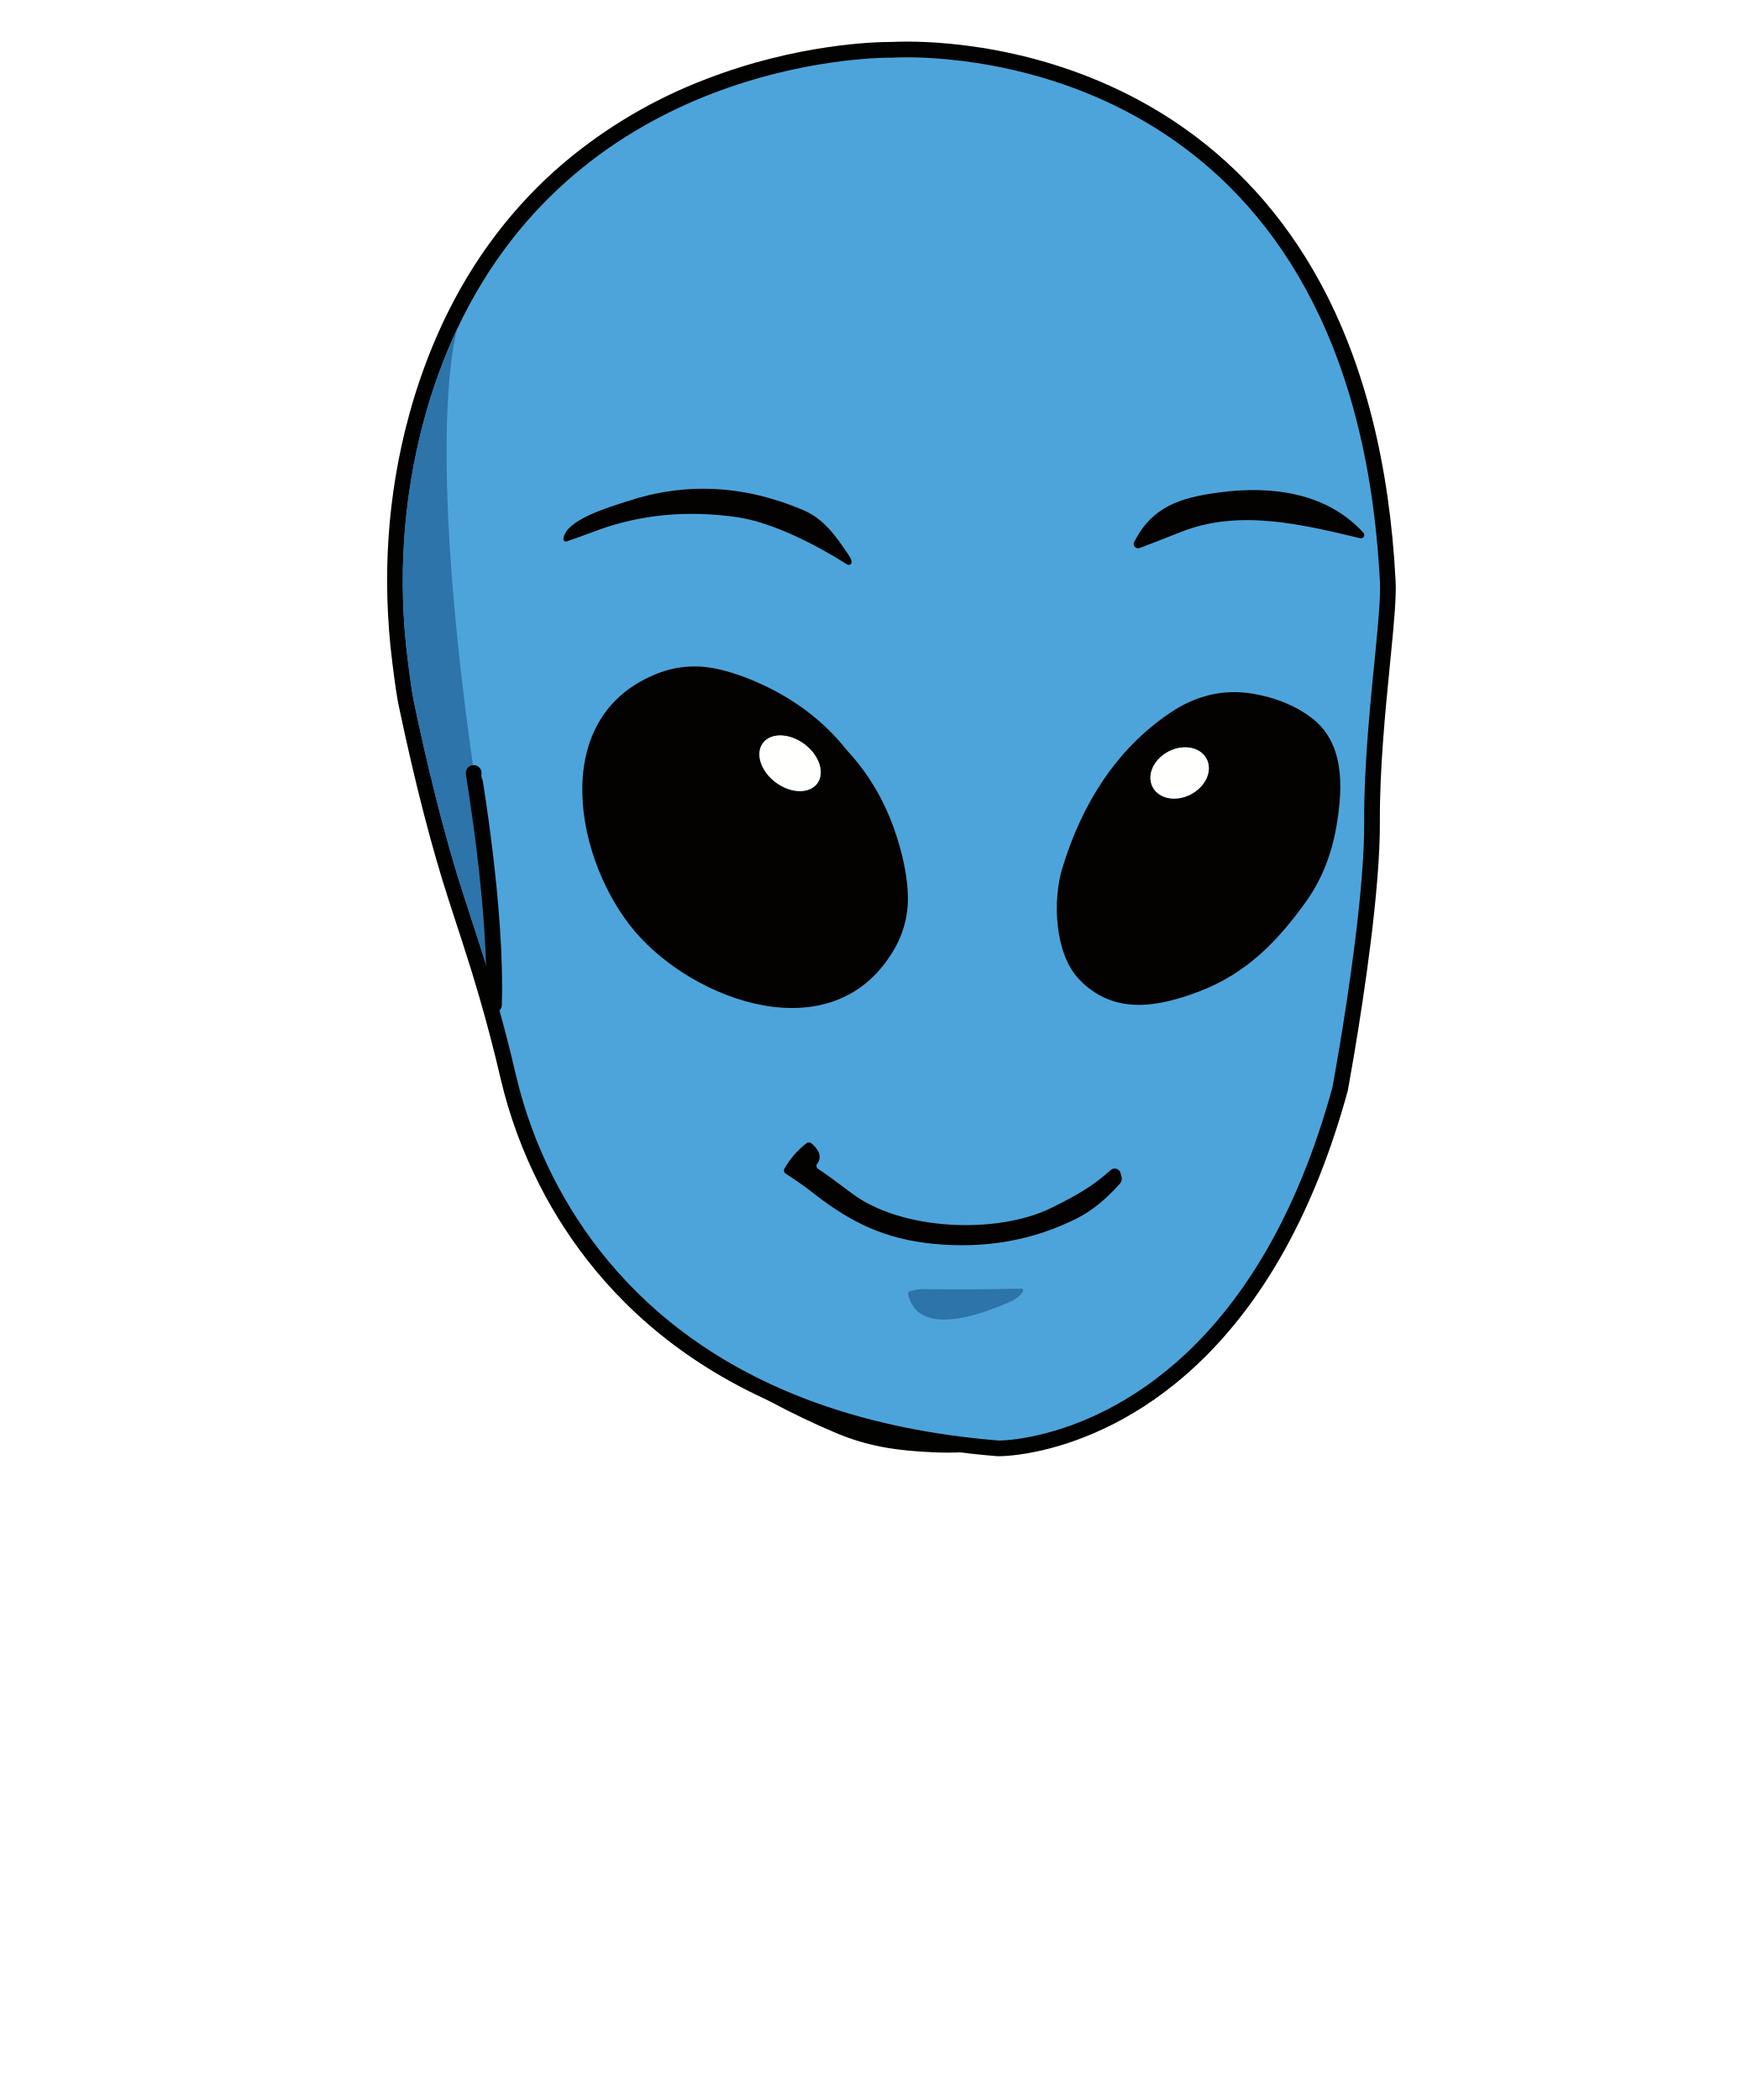
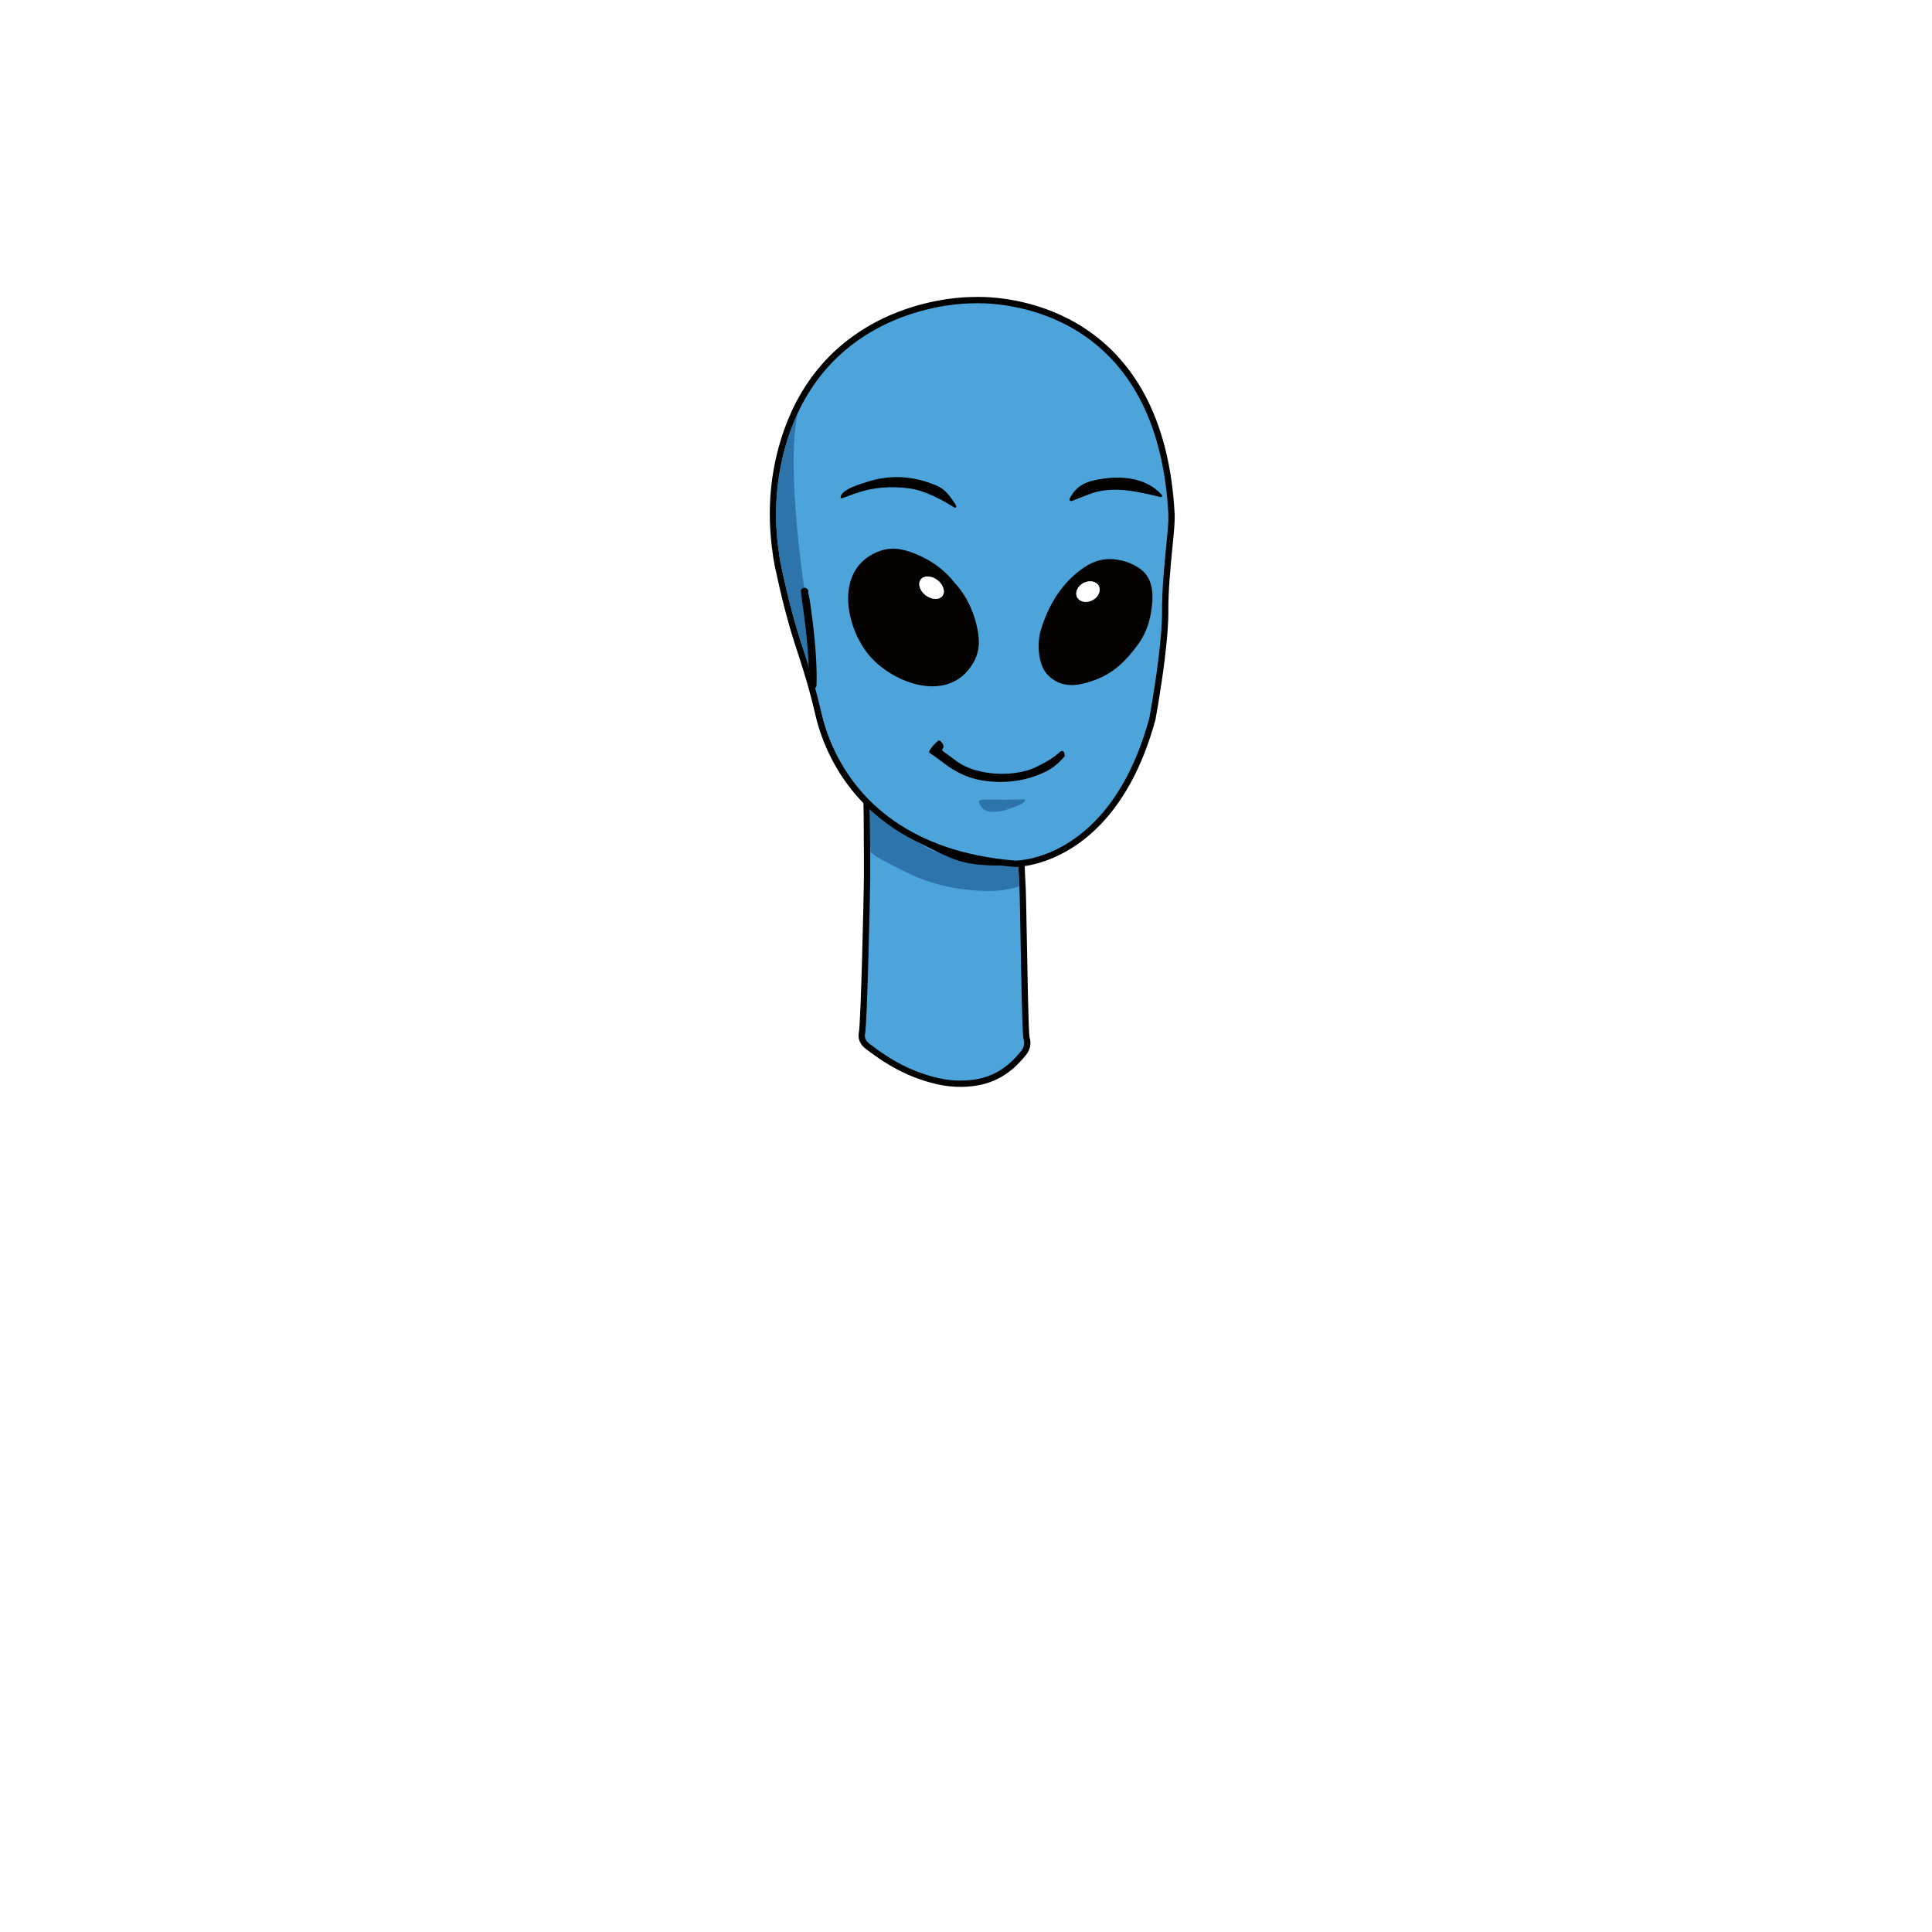
- <svg xmlns="http://www.w3.org/2000/svg" width="1000" height="1202" viewBox="0 0 1000 1202" fill="none">
-   <path d="M579 820C575.72 820.44 597.39 818.55 596 821C590.08 822.62 585.41 826.5 567.73 829.43C556.96 831.171 546.039 831.798 535.14 831.3C514.92 830.45 497.75 828.3 478.6 820.23C452.939 809.398 428.348 796.187 405.15 780.77C400.15 777.437 395.351 773.811 390.78 769.91C377.967 758.95 368.04 749.98 361 743C341.89 724.07 327.42 699.27 316 672C320.25 677.86 323.56 685.52 327.48 691.52C341.865 713.028 359.393 732.259 379.48 748.57C407.57 771.06 442.97 787.16 476.87 803C500.14 813.88 510.16 815.06 538.38 816C553.15 816.5 572.85 820 579 820Z" fill="#020201" />
-   <path d="M571.58 829H571.4C415.65 816.34 344.88 739 312.93 676.31C303.207 657.237 295.82 637.062 290.93 616.22C287.36 600.76 283.21 584.89 278.6 569.05C277.31 564.61 275.95 560.05 274.6 555.57C272.91 550.07 271.1 544.36 269.23 538.57L261.11 513.57C251.49 483.94 242.11 447.57 233.2 405.57C232.95 404.37 232.76 403.47 232.63 402.9C231.73 398.76 230.49 390.43 228.97 378.12C223.09 330.69 226.24 284 238.34 239.37C243.219 221.175 249.677 203.441 257.64 186.37C274.29 150.96 297.23 120.69 325.81 96.37C349.646 76.319 376.692 60.43 405.81 49.37C457.5 29.37 501.64 28.37 509.97 28.37H510.81C511.57 28.32 514.42 28.16 518.99 28.16C543.6 28.16 607.4 32.44 668.07 72.05C702.81 94.72 730.93 125.5 751.64 163.54C776.64 209.45 791.04 266.41 794.42 332.81C794.86 341.36 793.54 355.86 791.91 372.53L791.19 379.83C788.54 406.66 785.25 440.05 785.42 470.18C785.64 508.28 776.36 569.33 770.81 602.33C768.68 614.91 767.17 623.03 767.15 623.11V623.29L767.1 623.47C748.93 689.79 720.46 741.59 682.49 777.47C650.4 807.77 618.21 820.23 596.86 825.36C582.42 828.83 572.86 828.93 571.86 828.93L571.58 829Z" fill="#4DA4DB" />
-   <path d="M519 32.8C563.28 32.8 775.4 47.73 789.94 333.17C790.35 341.17 789.12 355.1 787.44 372.22C784.69 400.38 780.74 437.17 780.93 470.34C781.15 508.49 771.74 569.85 766.38 601.71C764.24 614.4 762.74 622.41 762.74 622.41C721.61 772.5 637.22 811.15 595.74 821.09C581.74 824.46 572.63 824.54 571.79 824.54H571.73C418.17 812.06 348.43 736.07 316.94 674.3C307.368 655.557 300.105 635.722 295.31 615.23C291.63 599.29 287.5 583.487 282.92 567.82C281.587 563.286 280.237 558.773 278.87 554.28C277.123 548.593 275.327 542.927 273.48 537.28C270.89 529.28 268.15 520.9 265.36 512.28C249.63 463.83 238.52 409 237 402C236 397.44 234.69 388 233.41 377.63C227.572 331.796 230.71 285.264 242.65 240.63C247.447 222.699 253.804 205.222 261.65 188.4C333.21 36.28 496 33 510 33H511C511 33 513.89 32.8 519.07 32.8M519.07 23.8C514.69 23.8 511.8 23.94 510.77 24H510C501.53 24 456.65 25 404.22 45.26C374.625 56.523 347.137 72.689 322.91 93.08C293.83 117.78 270.51 148.56 253.58 184.56C245.504 201.856 238.952 219.824 234 238.26C221.75 283.45 218.56 330.72 224.52 378.74C226.08 391.36 227.3 399.6 228.25 403.93C228.37 404.49 228.56 405.38 228.81 406.57C237.74 448.79 247.17 485.29 256.81 515.06C259.29 522.69 261.72 530.18 264.05 537.33L264.93 540.03C266.79 545.76 268.59 551.44 270.28 556.93C271.66 561.43 273.01 565.93 274.28 570.34C278.87 586.11 283 601.9 286.54 617.25C291.513 638.456 299.028 658.984 308.92 678.39C341.39 742.08 413.22 820.69 571.03 833.51H571.4H571.82C573.6 833.51 583.24 833.33 597.88 829.81C619.75 824.56 652.73 811.81 685.54 780.81C724.12 744.38 753.01 691.87 771.4 624.75L771.5 624.39L771.57 624.03C771.57 623.95 773.11 615.79 775.23 603.17C780.81 570.02 790.13 508.69 789.91 470.25C789.74 440.34 793.02 407.08 795.66 380.36C795.9 377.87 796.15 375.43 796.38 373.05C798.03 356.21 799.38 341.53 798.91 332.67C795.49 265.59 780.91 207.99 755.59 161.48C734.52 122.79 705.9 91.48 670.53 68.37C608.84 28.14 544 23.8 519 23.8H519.07Z" fill="#020201" />
-   <path d="M278.87 554.28C277.123 548.593 275.327 542.927 273.48 537.28C270.89 529.28 268.15 520.9 265.36 512.28C249.63 463.83 238.52 409 237 402C236 397.44 234.69 388 233.41 377.63C227.572 331.796 230.71 285.264 242.65 240.63C247.447 222.699 253.805 205.222 261.65 188.4C254.04 218.27 250.19 298 272.05 446.96C273.33 455.69 274.47 464.02 275.46 471.9C275.46 472.02 275.46 472.14 275.51 472.25C282 523.83 282.51 555.86 278.87 554.28Z" fill="#2D74AA" />
-   <path d="M271.15 442.43C271 443 284.53 519.35 282.77 575.18" stroke="#020201" stroke-width="9" stroke-linecap="round" stroke-linejoin="round" />
-   <path d="M324.32 309.92C324.104 309.975 323.877 309.975 323.66 309.92C323.441 309.888 323.233 309.799 323.06 309.66C322.888 309.529 322.75 309.357 322.66 309.16C322.571 308.959 322.53 308.74 322.54 308.52C323.38 297.45 349.49 290.09 358.95 286.96C392.21 275.933 425.727 277.56 459.5 291.84C471.5 296.89 478.15 306.33 485.89 317.84C487.08 319.63 487.62 320.97 487.53 321.84C487.499 322.124 487.395 322.396 487.23 322.63C487.063 322.864 486.839 323.053 486.58 323.18C486.321 323.302 486.036 323.36 485.75 323.35C485.466 323.329 485.192 323.24 484.95 323.09C467.95 312.3 442.66 298.98 421.66 295.98C393.32 291.98 366.82 294.476 342.16 303.47C334.84 306.223 328.894 308.373 324.32 309.92Z" fill="#040200" />
-   <path d="M778.71 308.09C745.58 300.23 709.45 291.16 675.96 304.51C664.667 308.983 656.777 312.043 652.29 313.69C651.825 313.863 651.319 313.891 650.839 313.769C650.358 313.648 649.926 313.383 649.6 313.01C649.271 312.632 649.059 312.166 648.99 311.67C648.926 311.172 649.014 310.667 649.24 310.22C659.67 289.91 675.46 284.86 697.85 281.87C728.21 277.79 759.75 282.09 780.54 305.01C780.798 305.31 780.955 305.684 780.99 306.079C781.024 306.474 780.933 306.869 780.73 307.21C780.529 307.553 780.225 307.823 779.86 307.98C779.496 308.129 779.096 308.167 778.71 308.09Z" fill="#040200" />
-   <path d="M484.88 429.5C485.01 429.67 485.17 429.85 485.35 430.05C498.19 443.983 507.633 460.623 513.68 479.97C517.546 492.376 519.563 503.493 519.73 513.32C519.912 524.572 516.809 535.634 510.8 545.15C476.09 601.86 397.73 573.15 363.71 533.44C329.69 493.73 313.18 412 374.5 386.27C384.833 381.776 396.25 380.386 407.36 382.27C417.026 383.943 427.693 387.61 439.36 393.27C457.56 402.21 472.56 414.086 484.36 428.9C484.58 429.17 484.73 429.35 484.88 429.5ZM436.73 425.33C434.57 428.24 434.13 432.25 435.52 436.48C437.167 441.057 440.166 445.025 444.12 447.86C446.129 449.358 448.341 450.563 450.69 451.44C452.872 452.268 455.177 452.731 457.51 452.81C459.562 452.884 461.607 452.523 463.51 451.75C465.218 451.049 466.706 449.902 467.82 448.43C469.98 445.51 470.42 441.5 469.03 437.28C467.38 432.701 464.377 428.732 460.42 425.9C458.414 424.396 456.201 423.19 453.85 422.32C451.671 421.49 449.37 421.027 447.04 420.95C444.987 420.875 442.942 421.236 441.04 422.01C439.33 422.708 437.841 423.855 436.73 425.33Z" fill="#040200" />
-   <path d="M460.43 425.9C451.85 419.52 441.23 419.27 436.73 425.33C432.23 431.39 435.53 441.49 444.12 447.86C452.71 454.23 463.32 454.49 467.83 448.43C472.34 442.37 469 432.28 460.43 425.9Z" fill="#FFFFFE" />
-   <path d="M617.63 560.44C603.73 545.84 602.4 515.44 608.23 496.54C619.23 460.66 638.52 429.22 669.68 408.11C684.56 398.037 700.24 394.333 716.72 397C729.867 399.127 741.13 403.687 750.51 410.68C769.38 424.68 769.05 449.61 765.05 472.88C762.203 489.613 756.237 504.237 747.15 516.75C731.25 538.75 713.8 556.85 687.3 567.17C661.92 577 637.05 580.83 617.63 560.44ZM690.73 434.35C689.868 432.722 688.626 431.326 687.11 430.28C685.474 429.17 683.625 428.414 681.68 428.06C679.564 427.679 677.396 427.679 675.28 428.06C670.791 428.821 666.658 430.98 663.47 434.23C661.957 435.761 660.728 437.549 659.84 439.51C659.021 441.307 658.588 443.255 658.57 445.23C658.555 447.074 658.994 448.893 659.848 450.528C660.703 452.162 661.947 453.56 663.47 454.6C665.105 455.713 666.955 456.473 668.9 456.83C671.017 457.205 673.183 457.205 675.3 456.83C679.787 456.06 683.919 453.898 687.11 450.65C688.625 449.124 689.854 447.339 690.74 445.38C691.554 443.582 691.987 441.634 692.01 439.66C692.015 437.813 691.576 435.992 690.73 434.35Z" fill="#040200" />
-   <path d="M681.69 454.67C690.22 450.21 694.27 441.12 690.69 434.35C687.11 427.58 677.37 425.73 668.85 430.18C660.33 434.63 656.27 443.74 659.85 450.5C663.43 457.26 673.16 459.13 681.69 454.67Z" fill="#FFFFFE" />
-   <path d="M449 669C452.172 663.392 456.42 658.465 461.5 654.5C461.95 654.122 462.522 653.92 463.11 653.93C463.694 653.938 464.256 654.159 464.69 654.55C469.423 658.77 470.45 662.637 467.77 666.15C467.602 666.365 467.483 666.614 467.42 666.88C467.366 667.144 467.366 667.416 467.42 667.68C467.461 667.951 467.56 668.21 467.71 668.44C467.858 668.668 468.052 668.862 468.28 669.01C471.906 671.363 478.39 676.063 487.73 683.11C515.79 704.28 570.73 706.8 602.08 691.26C616.7 684.02 625.33 679.11 635.9 669.68C636.329 669.298 636.849 669.033 637.41 668.91C637.966 668.79 638.543 668.811 639.09 668.97C639.639 669.126 640.139 669.423 640.54 669.83C640.942 670.239 641.237 670.74 641.4 671.29L642.03 673.56C642.22 674.219 642.241 674.916 642.091 675.585C641.94 676.255 641.623 676.875 641.17 677.39C633.17 686.417 625.033 693.03 616.76 697.23C591.513 709.99 563.926 714.883 534 711.91C506.92 709.19 487.94 700.11 467.24 684.22C461.654 679.795 455.85 675.653 449.85 671.81C449.378 671.537 449.028 671.094 448.87 670.573C448.713 670.051 448.759 669.489 449 669Z" fill="#040200" />
-   <path d="M584.63 737.57C584.839 737.568 585.046 737.62 585.23 737.72C585.408 737.825 585.554 737.977 585.65 738.16C585.748 738.34 585.793 738.545 585.781 738.75C585.768 738.955 585.699 739.152 585.58 739.32C583.819 741.814 581.394 743.765 578.58 744.95C562.4 752.19 525.58 766.07 519.84 740.82C519.764 740.482 519.81 740.127 519.97 739.82C520.141 739.513 520.418 739.278 520.75 739.16C523.222 738.297 525.822 737.858 528.44 737.86C546.813 738.133 565.543 738.037 584.63 737.57Z" fill="#2D74AA" />
+ <svg xmlns="http://www.w3.org/2000/svg" width="1000" height="1000" viewBox="0 0 1000 1000" fill="none">
+   <path d="M497.064 560.953C493.211 560.955 489.369 560.525 485.611 559.67C472.612 556.704 461.675 551.289 449.039 541.538C446.015 539.199 445.79 536.641 446.135 534.902C447.275 529.036 448.73 462.534 448.788 455.013C448.807 452.739 448.81 446.934 448.788 440.896C448.788 434.111 448.73 427.458 448.676 422.64C448.625 418.417 448.563 415.717 448.498 414.369L448.346 411.377L450.937 412.86C451.337 413.09 452.952 413.877 454.665 414.707C461.435 417.987 464.593 419.601 465.414 420.388C466.561 421.325 475.233 424.072 478.939 425.242C482.449 426.335 482.932 426.521 483.273 426.725C486.025 428.405 488.983 429.659 492.12 430.985C494.479 431.983 496.922 433.018 499.503 434.319C503.638 436.403 505.616 437.333 506.4 437.333C506.689 437.311 506.975 437.254 507.25 437.161C508.23 436.899 509.714 436.498 512.916 436.498C514.208 436.498 515.704 436.564 517.356 436.695C520.528 436.728 522.1 438.787 523.251 440.295C524.238 441.585 524.703 442.117 525.483 442.117C525.844 442.105 526.2 442.031 526.536 441.898L528.761 441.1L528.721 443.473C528.721 444.325 528.721 445.582 528.746 447.011C528.823 450.487 529.011 454.74 529.266 458.671C529.433 461.284 529.629 472.588 529.872 485.68C530.235 505.223 530.754 534.731 531.302 537.147C532.231 539.997 531.665 542.781 529.698 545.2C521.494 555.246 512.52 560.067 500.596 560.829C499.416 560.913 498.229 560.953 497.064 560.953Z" fill="#4DA4DB" />
+   <path d="M450.132 414.285C451.526 415.083 463.153 420.48 464.289 421.573C465.926 423.169 481.713 427.702 482.439 428.132C487.347 431.135 492.755 432.749 498.774 435.785C503.78 438.306 505.308 438.973 506.397 438.973C507.638 438.973 508.368 438.139 512.909 438.139C514.089 438.139 515.519 438.193 517.265 438.335H517.291C521.788 438.335 521.944 443.75 525.462 443.75C526.018 443.742 526.568 443.636 527.088 443.437C527.088 444.289 527.088 445.532 527.113 447.041C527.182 450.167 527.357 454.441 527.636 458.785C528.079 465.708 528.783 534.728 529.741 537.64C530.516 539.981 530.08 542.158 528.435 544.169C521.385 552.802 513.301 558.381 500.484 559.201C499.334 559.278 498.192 559.316 497.057 559.314C493.326 559.319 489.606 558.902 485.967 558.071C471.97 554.879 461.116 548.79 450.03 540.238C448.131 538.78 447.365 537.109 447.732 535.224C448.934 529.051 450.368 461.492 450.419 455.028C450.437 452.907 450.44 447.318 450.419 440.893C450.419 434.808 450.368 427.972 450.306 422.623C450.259 418.833 450.201 415.787 450.125 414.285M446.56 408.455L446.861 414.438C446.93 415.761 446.988 418.447 447.039 422.648C447.115 429.207 447.141 436.881 447.152 440.868C447.17 446.928 447.152 452.725 447.152 454.966C447.094 462.28 445.623 528.938 444.527 534.56C444.164 536.346 444.164 539.804 448.037 542.803C460.873 552.704 471.995 558.217 485.249 561.238C489.124 562.12 493.086 562.564 497.061 562.56C498.258 562.56 499.485 562.52 500.691 562.44C507.344 562.014 513.083 560.378 518.231 557.43C522.79 554.824 526.834 551.257 530.936 546.217C533.259 543.371 533.927 540.096 532.867 536.743C532.34 533.522 531.825 504.735 531.48 485.633C531.233 471.987 531.041 461.219 530.87 458.555C530.62 454.638 530.431 450.408 530.355 446.95C530.322 445.547 530.315 444.311 530.329 443.473L530.409 438.736L525.999 440.35C525.855 440.406 525.705 440.445 525.552 440.467C525.189 440.106 524.858 439.715 524.561 439.297C523.364 437.727 521.363 435.107 517.439 435.056C515.766 434.925 514.249 434.859 512.927 434.859C509.511 434.859 507.903 435.293 506.84 435.588L506.408 435.697C505.591 435.551 502.259 433.875 500.255 432.862C497.623 431.536 495.173 430.49 492.774 429.484C489.695 428.18 486.788 426.933 484.152 425.337C483.637 425.028 483.139 424.86 479.47 423.698C476.319 422.703 468.017 420.072 466.452 419.103C465.458 418.232 463.116 416.996 455.414 413.25C453.878 412.503 452.147 411.658 451.784 411.454L446.567 408.455H446.56Z" fill="#020201" />
+   <path d="M527.636 458.785C522.797 460.324 517.756 461.125 512.68 461.161C498.215 461.227 483.492 458.381 470.721 452.288C464.349 449.249 458.566 446.227 453.37 443.222C452.321 442.536 451.335 441.757 450.426 440.894C450.426 434.808 450.194 419.635 450.132 414.293C461.69 420.633 471.632 436.765 484.791 440.996C495.87 444.552 504.219 447.445 516.782 447.682C520.238 447.77 523.695 447.556 527.113 447.041C527.182 450.167 527.356 454.442 527.636 458.785Z" fill="#2D74AA" />
+   <path d="M528.177 443.801C526.986 443.962 534.853 443.273 534.348 444.166C532.199 444.756 530.504 446.17 524.086 447.237C520.176 447.872 516.212 448.1 512.256 447.919C504.916 447.609 498.683 446.826 491.732 443.885C482.417 439.938 473.49 435.124 465.069 429.506C463.254 428.292 461.512 426.97 459.853 425.549C455.202 421.555 451.599 418.286 449.043 415.743C442.106 408.845 436.853 399.808 432.708 389.871C434.251 392.006 435.452 394.798 436.875 396.984C442.097 404.822 448.46 411.829 455.751 417.773C465.948 425.968 478.798 431.835 491.104 437.607C499.551 441.571 503.188 442.001 513.432 442.344C518.793 442.526 525.945 443.801 528.177 443.801Z" fill="#020201" />
+   <path d="M525.483 447.08H525.418C468.881 442.467 443.191 414.285 431.593 391.441C428.064 384.491 425.382 377.139 423.607 369.545C422.311 363.911 420.805 358.128 419.131 352.356C418.663 350.738 418.169 349.077 417.679 347.444C417.066 345.44 416.409 343.359 415.73 341.249L412.782 332.14C409.29 321.343 405.885 308.09 402.651 292.785C402.56 292.348 402.491 292.02 402.444 291.812C402.118 290.304 401.667 287.268 401.116 282.783C398.981 265.499 400.125 248.486 404.517 232.223C406.288 225.593 408.632 219.131 411.523 212.91C417.567 200.007 425.894 188.977 436.269 180.115C444.921 172.809 454.739 167.019 465.309 162.989C484.072 155.701 500.095 155.336 503.119 155.336H503.424C503.699 155.318 504.734 155.26 506.393 155.26C515.326 155.26 538.486 156.819 560.509 171.253C573.12 179.514 583.327 190.73 590.845 204.591C599.92 221.321 605.147 242.076 606.374 266.272C606.534 269.388 606.055 274.671 605.463 280.746L605.202 283.406C604.24 293.182 603.045 305.349 603.107 316.329C603.187 330.212 599.818 352.458 597.804 364.483C597.03 369.067 596.482 372.026 596.475 372.055V372.121L596.457 372.186C589.861 396.353 579.527 415.228 565.743 428.303C554.095 439.344 542.41 443.884 534.66 445.754C529.418 447.018 525.948 447.055 525.585 447.055L525.483 447.08Z" fill="#4DA4DB" />
+   <path d="M506.397 156.951C522.47 156.951 599.47 162.392 604.748 266.404C604.897 269.319 604.45 274.395 603.84 280.634C602.842 290.895 601.408 304.301 601.477 316.388C601.557 330.289 598.141 352.648 596.196 364.258C595.419 368.882 594.874 371.801 594.874 371.801C579.944 426.493 549.311 440.576 534.253 444.199C529.171 445.427 525.864 445.456 525.559 445.456H525.538C469.795 440.908 444.48 413.218 433.049 390.709C429.574 383.879 426.938 376.652 425.197 369.185C423.861 363.376 422.362 357.618 420.7 351.909C420.216 350.257 419.726 348.612 419.229 346.975C418.595 344.903 417.943 342.838 417.273 340.78C416.333 337.865 415.338 334.811 414.325 331.67C408.615 314.016 404.582 294.036 404.031 291.485C403.668 289.824 403.192 286.384 402.727 282.605C400.608 265.904 401.747 248.948 406.082 232.683C407.823 226.149 410.131 219.781 412.979 213.651C438.955 158.219 498.048 157.024 503.13 157.024H503.493C503.493 157.024 504.542 156.951 506.422 156.951M506.422 153.672C504.832 153.672 503.783 153.723 503.409 153.745H503.13C500.055 153.745 483.764 154.109 464.732 161.492C453.988 165.596 444.01 171.487 435.216 178.917C424.66 187.917 416.195 199.134 410.049 212.252C407.118 218.554 404.739 225.102 402.942 231.82C398.495 248.286 397.337 265.511 399.5 283.009C400.067 287.608 400.51 290.611 400.854 292.188C400.898 292.393 400.967 292.717 401.058 293.15C404.299 308.535 407.722 321.835 411.222 332.683C412.122 335.464 413.004 338.193 413.85 340.798L414.169 341.782C414.844 343.87 415.498 345.94 416.111 347.941C416.612 349.58 417.102 351.22 417.563 352.827C419.229 358.574 420.729 364.327 422.014 369.921C423.819 377.648 426.547 385.128 430.138 392.2C441.924 415.408 467.999 444.053 525.284 448.724H525.418H525.57C526.216 448.724 529.716 448.659 535.03 447.376C542.969 445.463 554.941 440.817 566.851 429.521C580.855 416.246 591.342 397.112 598.018 372.654L598.054 372.522L598.08 372.391C598.08 372.362 598.639 369.389 599.408 364.79C601.434 352.71 604.817 330.362 604.737 316.355C604.675 305.456 605.866 293.336 606.824 283.6C606.911 282.692 607.002 281.803 607.086 280.936C607.685 274.8 608.175 269.45 608.004 266.222C606.763 241.778 601.47 220.789 592.279 203.841C584.63 189.743 574.241 178.334 561.402 169.913C539.009 155.253 515.472 153.672 506.397 153.672H506.422Z" fill="#020201" />
+   <path d="M419.229 346.974C418.595 344.902 417.943 342.837 417.273 340.78C416.333 337.865 415.338 334.811 414.325 331.67C408.615 314.015 404.582 294.035 404.031 291.485C403.668 289.823 403.192 286.383 402.727 282.604C400.608 265.903 401.747 248.947 406.081 232.683C407.823 226.149 410.131 219.78 412.978 213.65C410.216 224.535 408.819 253.588 416.754 307.868C417.218 311.049 417.632 314.084 417.992 316.956C417.992 316.999 417.992 317.043 418.01 317.083C420.366 335.879 420.551 347.55 419.229 346.974Z" fill="#2D74AA" />
+   <path d="M416.427 306.217C416.373 306.425 421.284 334.246 420.645 354.59" stroke="#020201" stroke-width="4" stroke-linecap="round" stroke-linejoin="round" />
+   <path d="M435.728 257.932C435.649 257.952 435.567 257.952 435.488 257.932C435.408 257.921 435.333 257.888 435.27 257.837C435.208 257.79 435.158 257.727 435.125 257.655C435.093 257.582 435.078 257.502 435.082 257.422C435.387 253.388 444.864 250.706 448.298 249.566C460.372 245.548 472.538 246.14 484.798 251.344C489.154 253.184 491.568 256.624 494.378 260.818C494.81 261.47 495.006 261.959 494.973 262.276C494.962 262.379 494.924 262.478 494.864 262.563C494.803 262.649 494.722 262.718 494.628 262.764C494.534 262.808 494.431 262.83 494.327 262.826C494.224 262.818 494.124 262.786 494.036 262.731C487.865 258.799 478.685 253.946 471.062 252.852C460.775 251.395 451.155 252.305 442.204 255.582C439.547 256.585 437.388 257.368 435.728 257.932Z" fill="#040200" />
+   <path d="M600.672 257.266C588.646 254.402 575.53 251.096 563.374 255.961C559.274 257.591 556.41 258.706 554.781 259.306C554.613 259.369 554.429 259.38 554.255 259.335C554.08 259.291 553.923 259.194 553.805 259.058C553.685 258.921 553.608 258.751 553.583 258.57C553.56 258.389 553.592 258.205 553.674 258.042C557.46 250.641 563.192 248.801 571.32 247.711C582.34 246.225 593.789 247.791 601.336 256.143C601.43 256.253 601.487 256.389 601.499 256.533C601.512 256.677 601.479 256.821 601.405 256.945C601.332 257.07 601.222 257.168 601.089 257.226C600.957 257.28 600.812 257.294 600.672 257.266Z" fill="#040200" />
+   <path d="M494.011 301.506C494.058 301.568 494.116 301.634 494.182 301.706C498.843 306.784 502.271 312.847 504.466 319.897C505.869 324.418 506.601 328.469 506.662 332.049C506.728 336.15 505.601 340.181 503.42 343.648C490.82 364.313 462.376 353.851 450.026 339.381C437.677 324.911 431.684 295.129 453.943 285.753C457.694 284.116 461.839 283.609 465.871 284.296C469.38 284.905 473.252 286.242 477.487 288.304C484.094 291.562 489.539 295.89 493.822 301.287C493.902 301.386 493.957 301.451 494.011 301.506ZM476.533 299.986C475.749 301.047 475.589 302.508 476.094 304.049C476.691 305.717 477.78 307.164 479.215 308.196C479.945 308.742 480.748 309.181 481.6 309.501C482.392 309.803 483.229 309.971 484.076 310C484.821 310.027 485.563 309.895 486.254 309.614C486.874 309.358 487.414 308.941 487.818 308.404C488.603 307.34 488.762 305.879 488.258 304.341C487.659 302.673 486.569 301.226 485.132 300.194C484.404 299.646 483.601 299.207 482.747 298.89C481.956 298.587 481.121 298.419 480.275 298.39C479.53 298.363 478.788 298.495 478.097 298.777C477.477 299.031 476.936 299.449 476.533 299.986Z" fill="#040200" />
+   <path d="M485.136 300.194C482.022 297.869 478.167 297.778 476.533 299.987C474.9 302.195 476.097 305.875 479.216 308.196C482.334 310.518 486.185 310.612 487.822 308.404C489.46 306.196 488.247 302.519 485.136 300.194Z" fill="#FFFFFE" />
+   <path d="M542.199 349.219C537.153 343.899 536.671 332.821 538.787 325.934C542.78 312.86 549.782 301.403 561.093 293.711C566.495 290.04 572.187 288.691 578.169 289.663C582.941 290.437 587.03 292.099 590.435 294.647C597.284 299.749 597.165 308.833 595.713 317.313C594.679 323.41 592.513 328.739 589.215 333.299C583.443 341.315 577.109 347.911 567.489 351.671C558.276 355.253 549.249 356.649 542.199 349.219ZM568.734 303.273C568.422 302.679 567.971 302.171 567.42 301.79C566.827 301.385 566.155 301.109 565.449 300.981C564.681 300.842 563.894 300.842 563.126 300.981C561.497 301.258 559.996 302.045 558.839 303.229C558.29 303.787 557.844 304.438 557.521 305.153C557.224 305.808 557.067 306.518 557.06 307.237C557.055 307.909 557.214 308.572 557.524 309.168C557.835 309.763 558.286 310.273 558.839 310.652C559.433 311.057 560.104 311.334 560.81 311.464C561.579 311.601 562.365 311.601 563.133 311.464C564.762 311.184 566.262 310.396 567.42 309.212C567.97 308.656 568.417 308.006 568.738 307.292C569.034 306.637 569.191 305.927 569.199 305.208C569.201 304.534 569.042 303.871 568.734 303.273Z" fill="#040200" />
+   <path d="M565.453 310.678C568.55 309.052 570.02 305.74 568.72 303.273C567.421 300.806 563.885 300.132 560.792 301.754C557.7 303.375 556.226 306.695 557.525 309.158C558.825 311.621 562.357 312.303 565.453 310.678Z" fill="#FFFFFE" />
+   <path d="M480.987 388.779C482.138 386.735 483.68 384.94 485.524 383.495C485.688 383.357 485.895 383.284 486.109 383.287C486.321 383.29 486.525 383.371 486.682 383.513C488.4 385.051 488.773 386.46 487.8 387.74C487.739 387.819 487.696 387.909 487.673 388.006C487.654 388.102 487.654 388.201 487.673 388.298C487.688 388.396 487.724 388.491 487.778 388.575C487.832 388.658 487.903 388.728 487.985 388.782C489.302 389.64 491.655 391.352 495.046 393.92C505.231 401.634 525.175 402.553 536.555 396.89C541.862 394.252 544.994 392.463 548.831 389.026C548.987 388.887 549.176 388.791 549.379 388.746C549.581 388.702 549.791 388.71 549.989 388.768C550.189 388.825 550.37 388.933 550.516 389.081C550.662 389.23 550.769 389.413 550.828 389.613L551.057 390.44C551.126 390.68 551.133 390.934 551.079 391.178C551.024 391.422 550.909 391.648 550.744 391.836C547.84 395.125 544.887 397.535 541.883 399.065C532.719 403.715 522.705 405.498 511.842 404.415C502.012 403.424 495.122 400.115 487.608 394.325C485.58 392.712 483.473 391.203 481.295 389.803C481.124 389.703 480.997 389.542 480.94 389.352C480.882 389.162 480.899 388.957 480.987 388.779Z" fill="#040200" />
+   <path d="M530.22 413.764C530.296 413.763 530.371 413.782 530.438 413.818C530.503 413.856 530.556 413.912 530.59 413.979C530.626 414.044 530.642 414.119 530.638 414.194C530.633 414.268 530.608 414.34 530.565 414.401C529.926 415.31 529.045 416.021 528.024 416.453C522.151 419.091 508.785 424.149 506.701 414.948C506.674 414.825 506.691 414.696 506.749 414.584C506.811 414.472 506.911 414.386 507.032 414.343C507.929 414.029 508.873 413.869 509.823 413.869C516.493 413.969 523.292 413.934 530.22 413.764Z" fill="#2D74AA" />
</svg>
